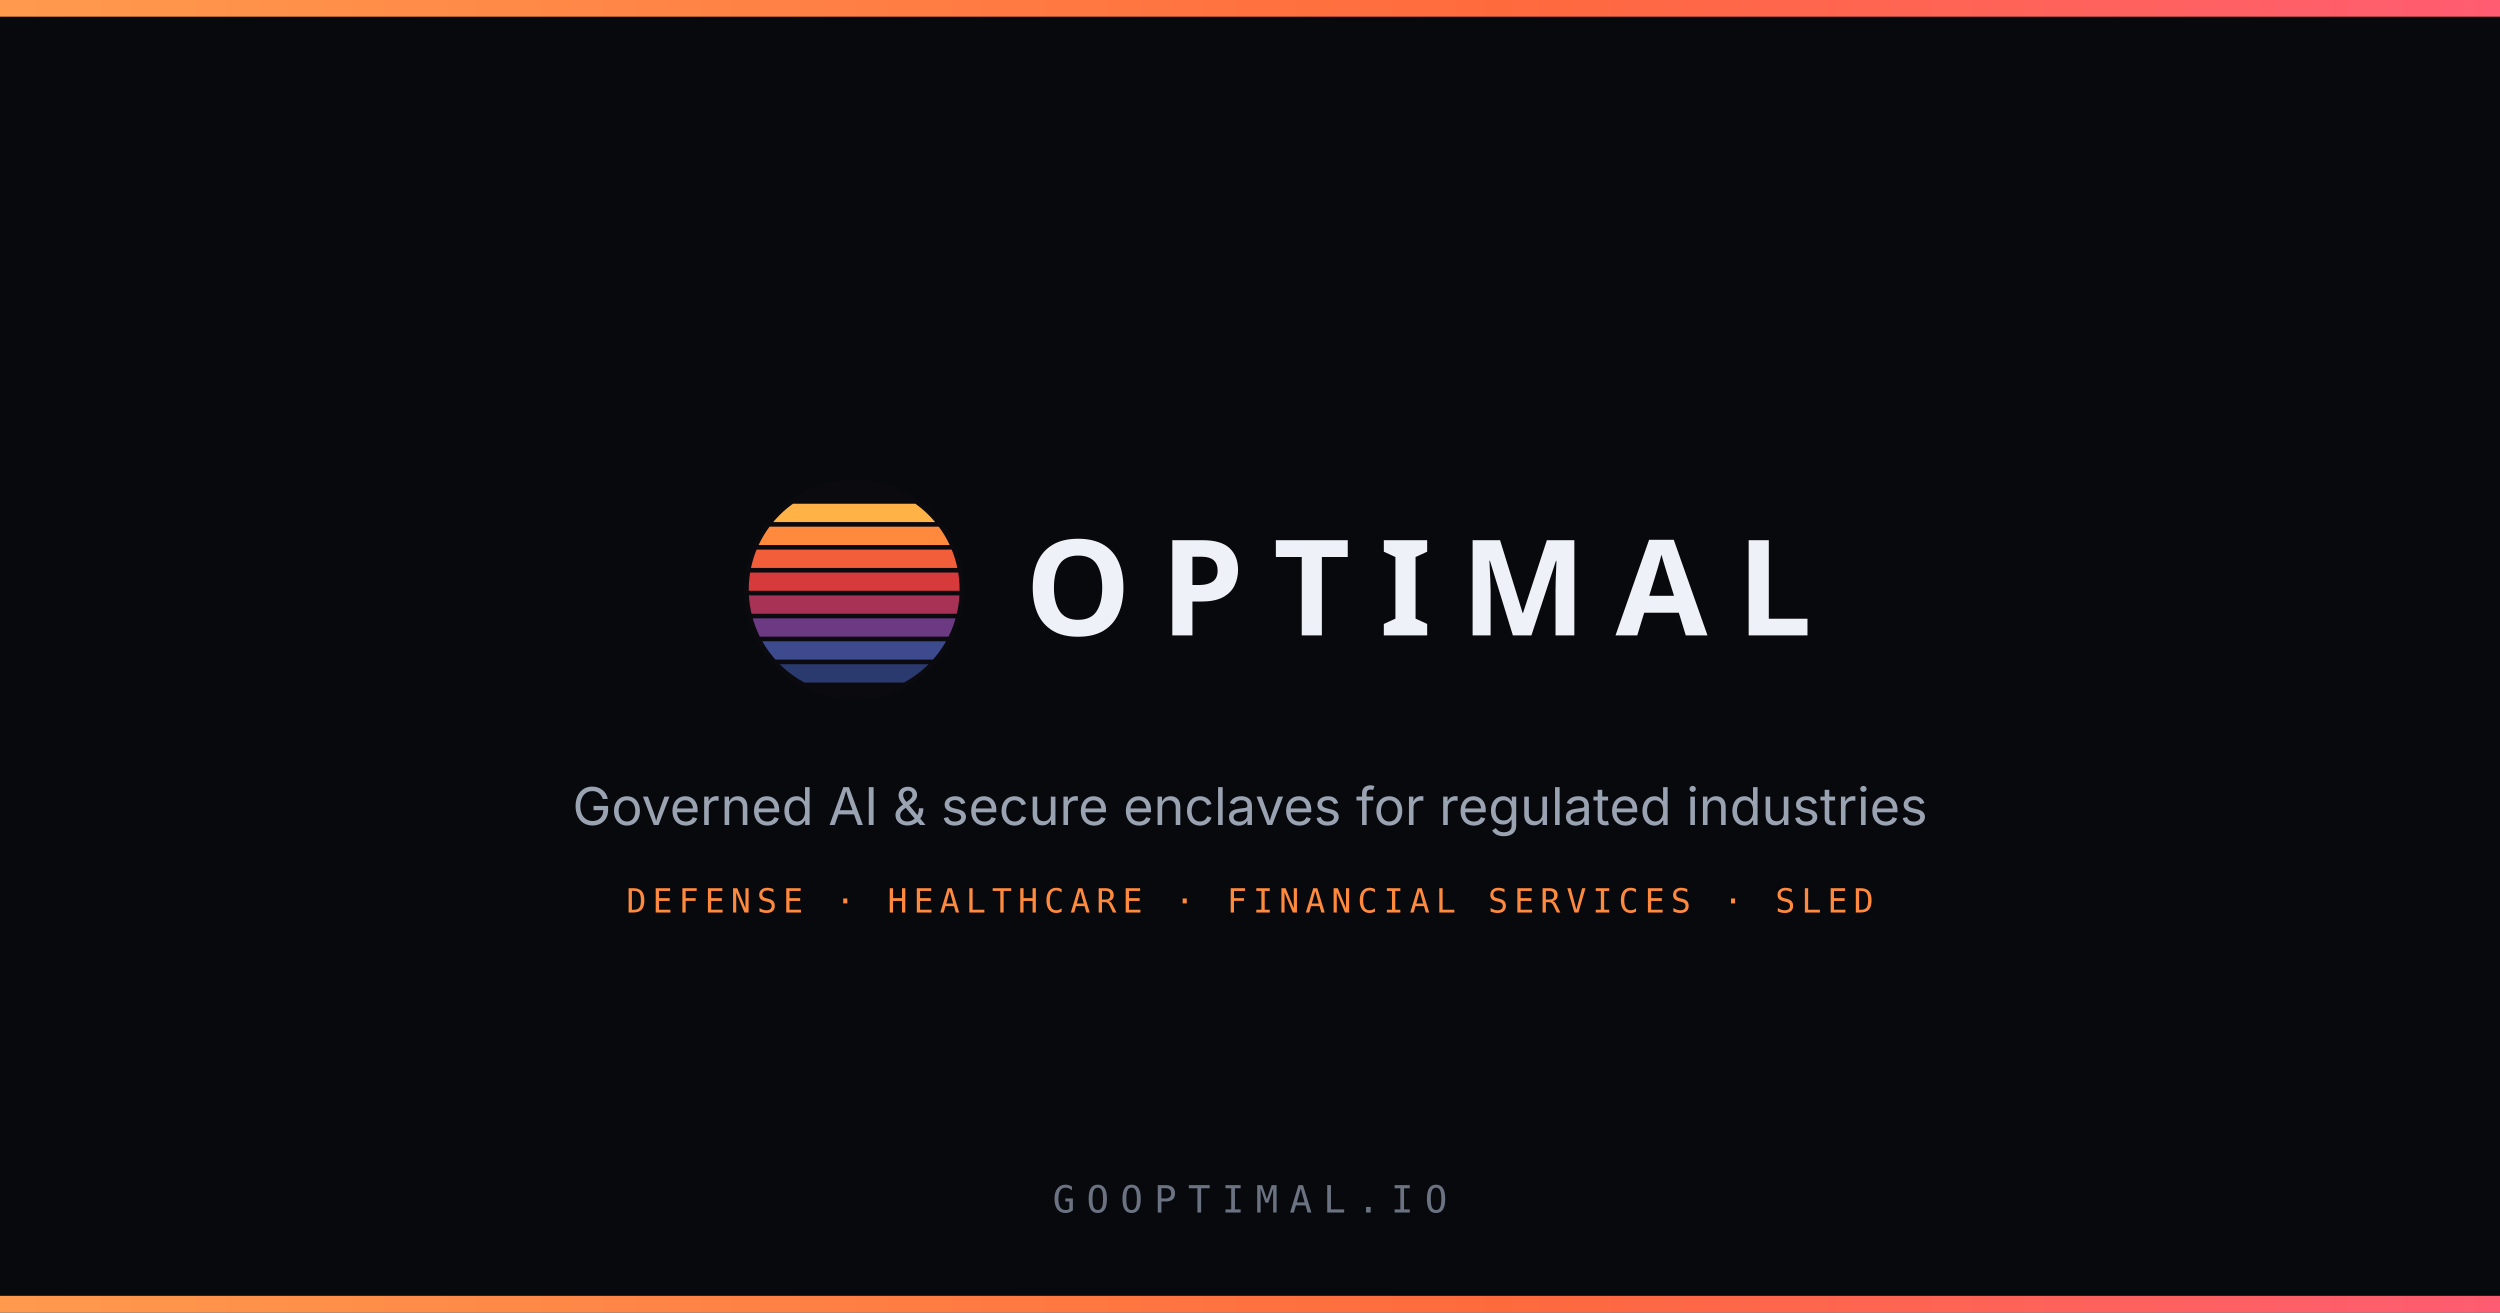
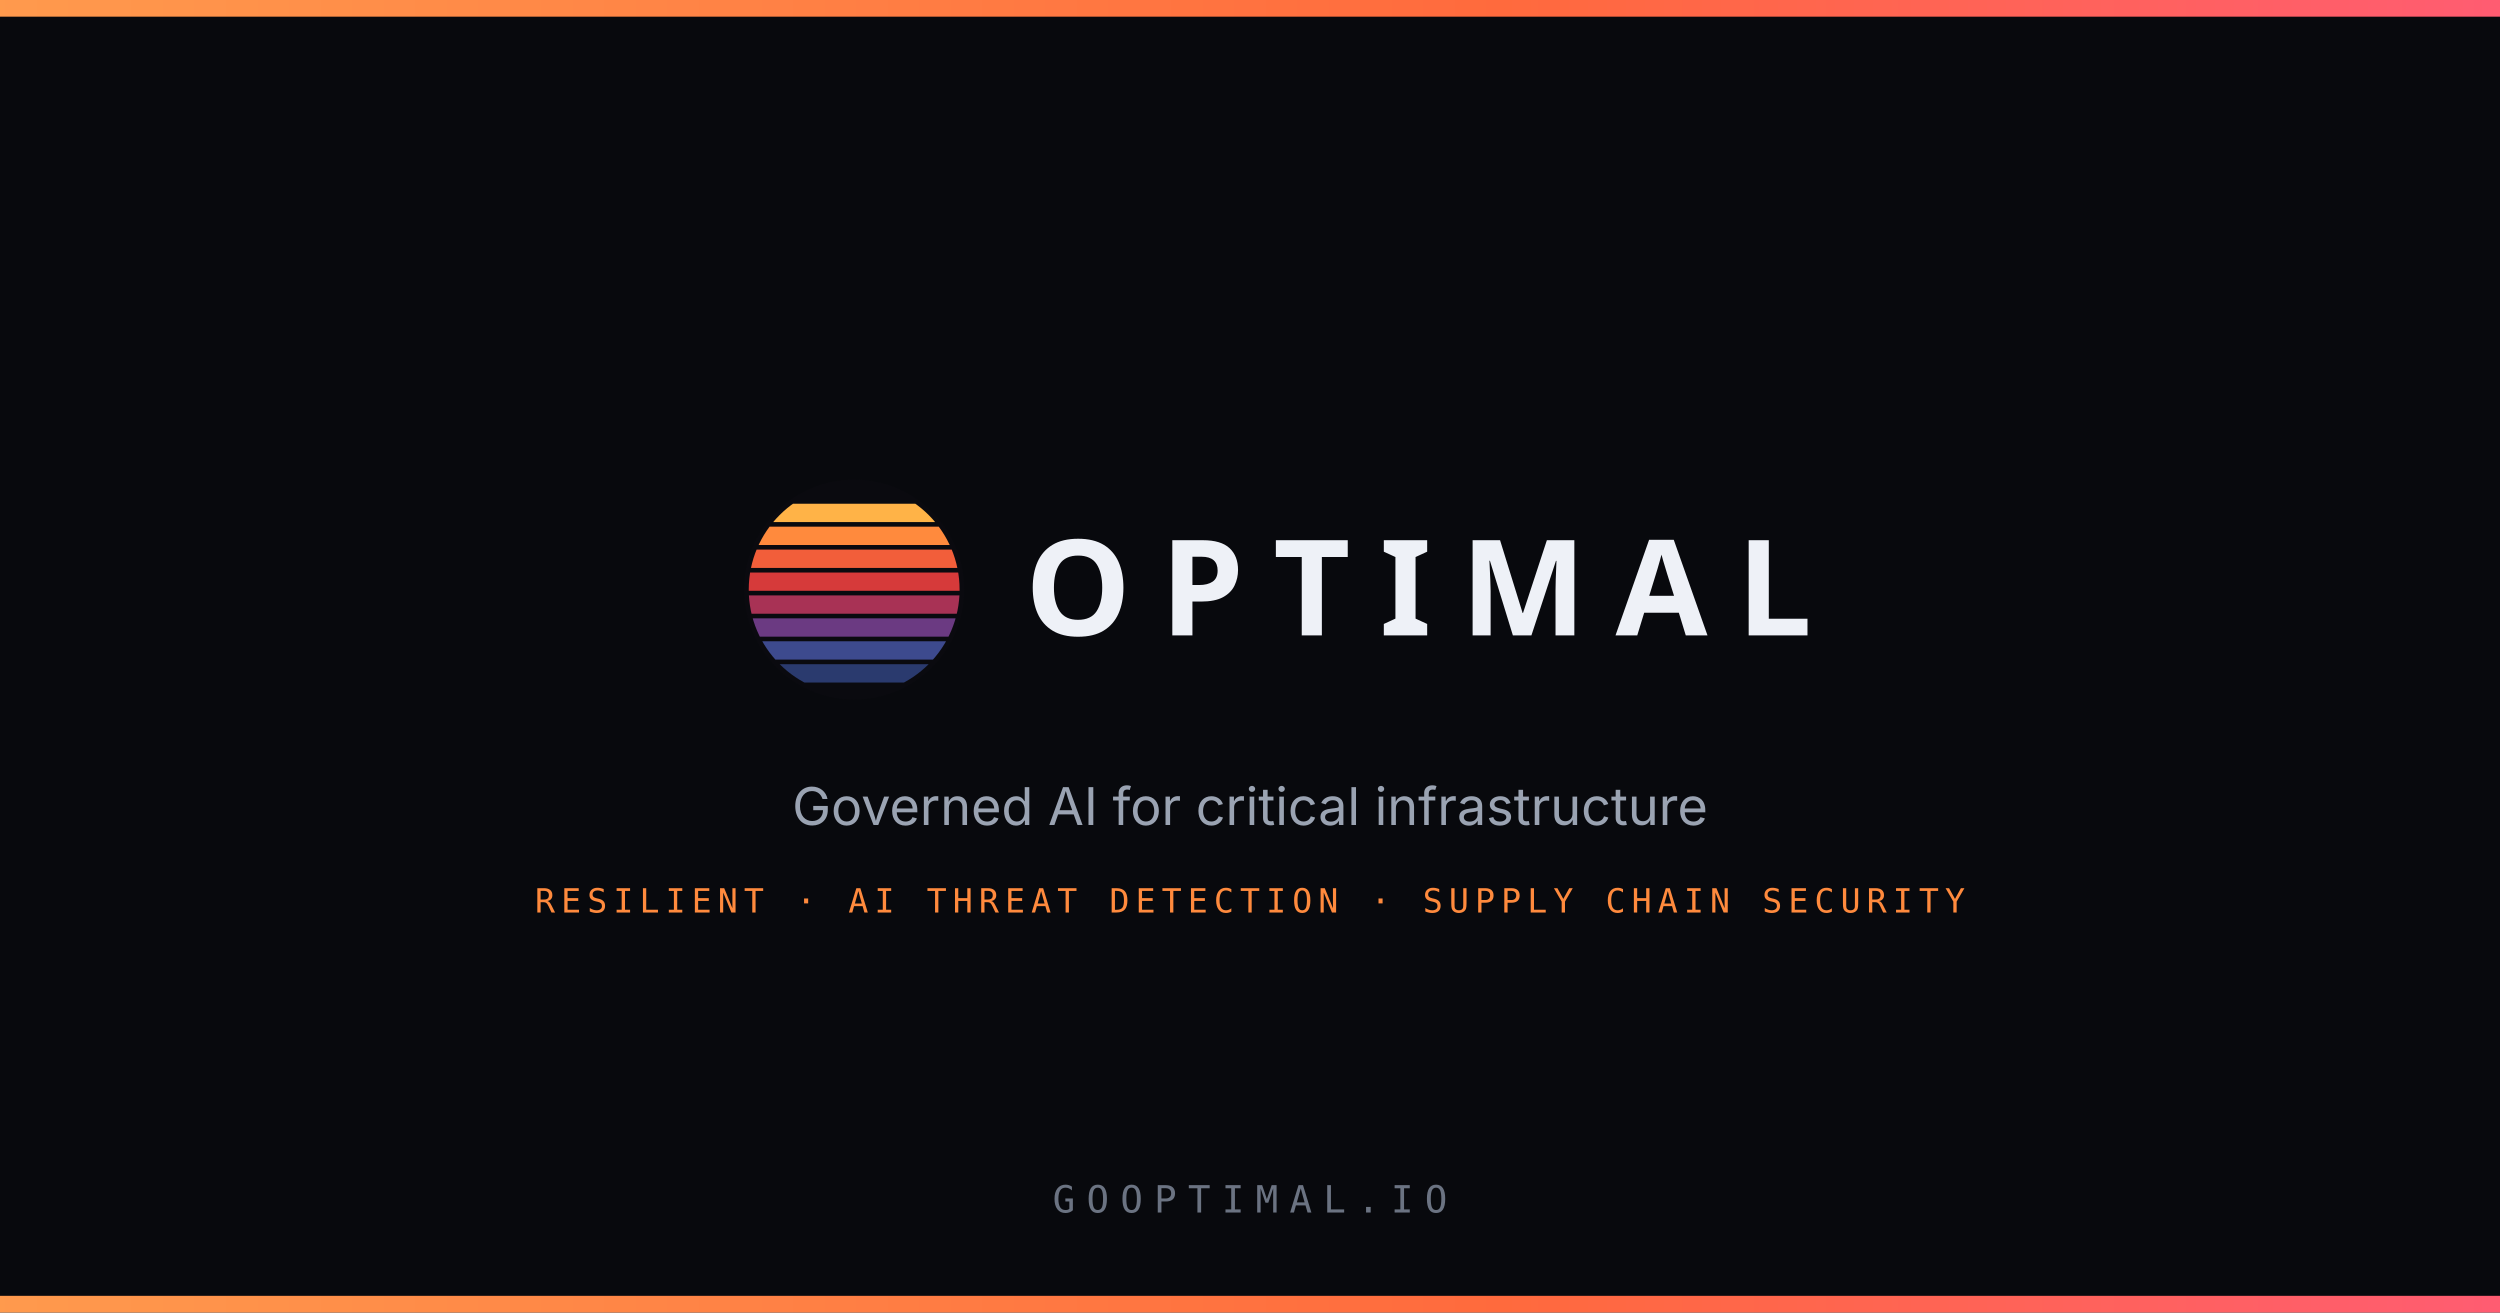
<svg xmlns="http://www.w3.org/2000/svg" viewBox="0 0 1200 630" width="1200" height="630">
  <rect width="1200" height="630" fill="#08090d" />
  <rect x="0" y="0" width="1200" height="8" fill="url(#sunset)" />
  <rect x="0" y="622" width="1200" height="8" fill="url(#sunset)" />
  <defs>
    <linearGradient id="sunset" x1="0" y1="0" x2="1" y2="0">
      <stop offset="0" stop-color="#ff9a4d" />
      <stop offset="0.6" stop-color="#ff6a3d" />
      <stop offset="1" stop-color="#ff5c72" />
    </linearGradient>
    <clipPath id="cc">
      <circle cx="410" cy="283" r="50.6" />
    </clipPath>
  </defs>
  <circle cx="410" cy="283" r="52.8" fill="#0a0a0f" />
  <g clip-path="url(#cc)">
    <rect x="355" y="241.8" width="110" height="8.8" fill="#ffb347" />
    <rect x="355" y="252.8" width="110" height="8.8" fill="#ff8a3d" />
    <rect x="355" y="263.8" width="110" height="8.8" fill="#f25e3a" />
    <rect x="355" y="274.8" width="110" height="8.8" fill="#d63a3a" />
    <rect x="355" y="285.8" width="110" height="8.8" fill="#a83255" />
    <rect x="355" y="296.8" width="110" height="8.8" fill="#6b3a82" />
    <rect x="355" y="307.8" width="110" height="8.8" fill="#3d4a8e" />
    <rect x="355" y="318.8" width="110" height="8.8" fill="#2a3a6e" />
  </g>
  <text x="492" y="305" font-family="'Space Grotesk', ui-sans-serif, sans-serif" font-weight="600" font-size="64" letter-spacing="14" fill="#eef1f7">OPTIMAL</text>
-   <text x="600" y="396" text-anchor="middle" font-family="Inter, ui-sans-serif, sans-serif" font-size="25" fill="#9aa3b2">Governed AI &amp; secure enclaves for regulated industries</text>
-   <text x="600" y="438" text-anchor="middle" font-family="ui-monospace, Menlo, monospace" font-size="16" letter-spacing="2.9" fill="#ff8a3d">DEFENSE · HEALTHCARE · FINANCIAL SERVICES · SLED</text>
+   <text x="600" y="396" text-anchor="middle" font-family="Inter, ui-sans-serif, sans-serif" font-size="25" fill="#9aa3b2">Governed AI for critical infrastructure</text>
+   <text x="600" y="438" text-anchor="middle" font-family="ui-monospace, Menlo, monospace" font-size="16" letter-spacing="2.9" fill="#ff8a3d">RESILIENT · AI THREAT DETECTION · SUPPLY CHAIN SECURITY</text>
  <text x="600" y="582" text-anchor="middle" font-family="ui-monospace, Menlo, monospace" font-size="18" letter-spacing="5.4" fill="#6b7382">GOOPTIMAL.IO</text>
</svg>
